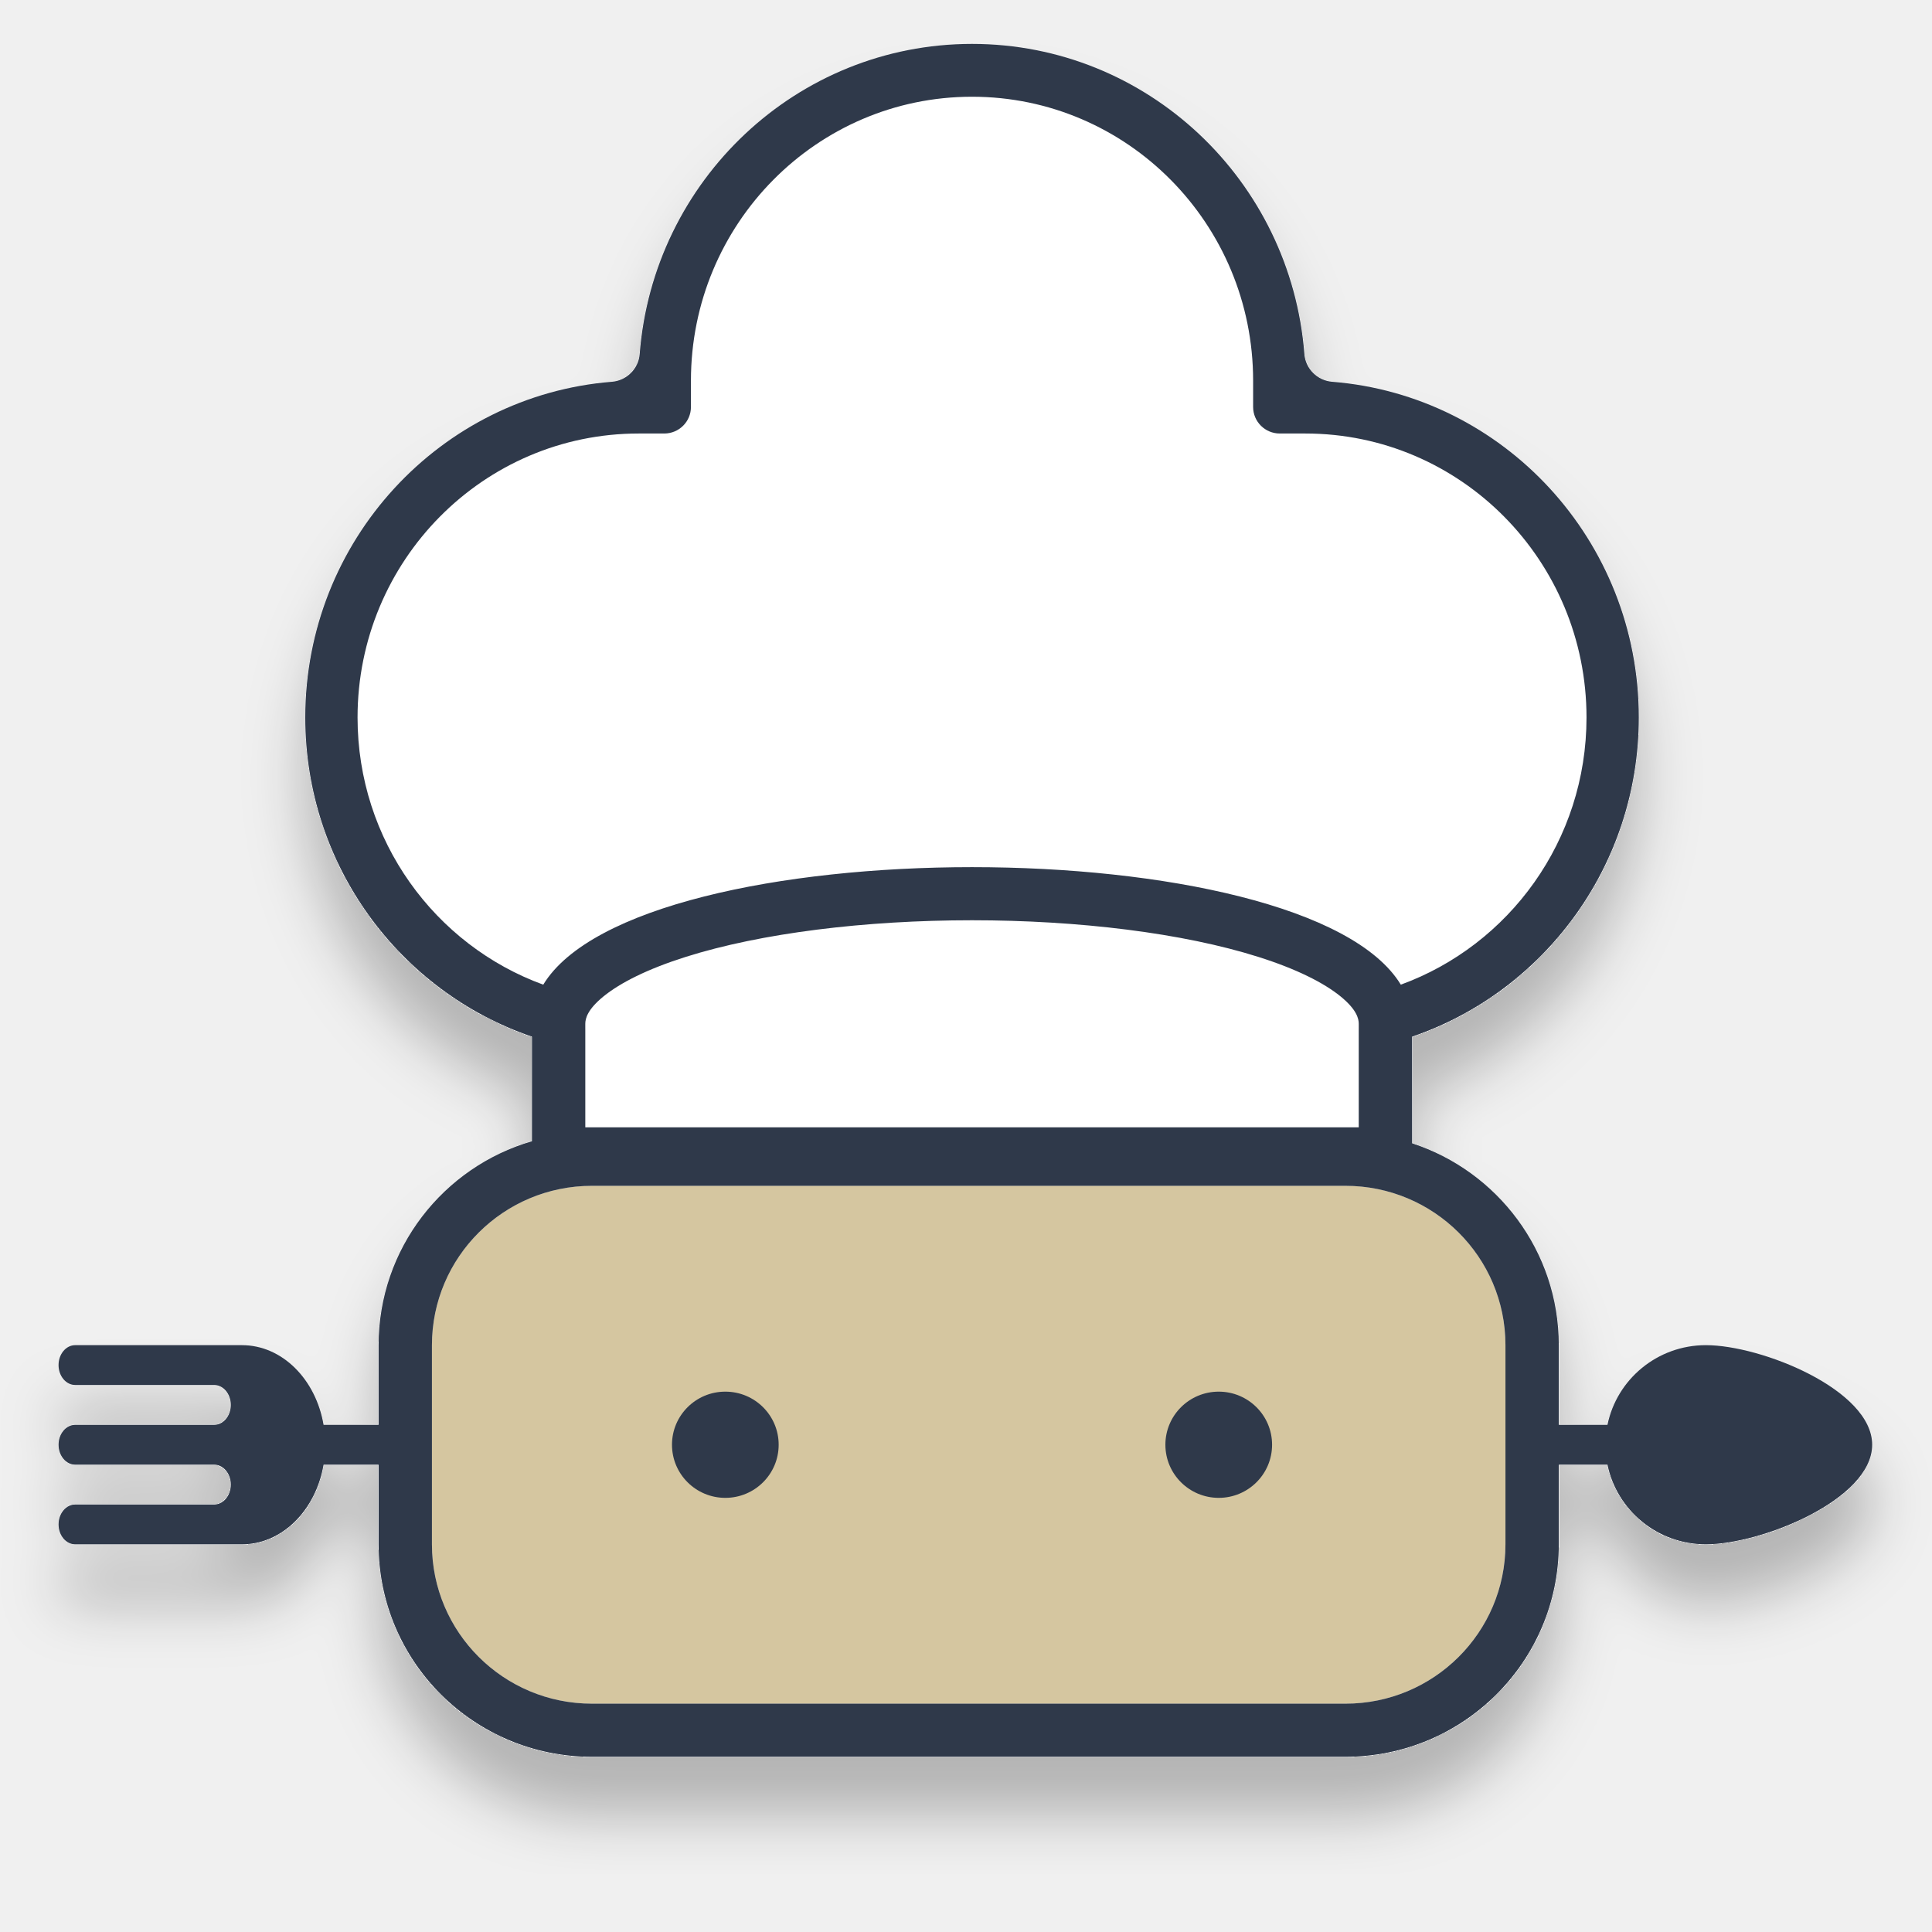
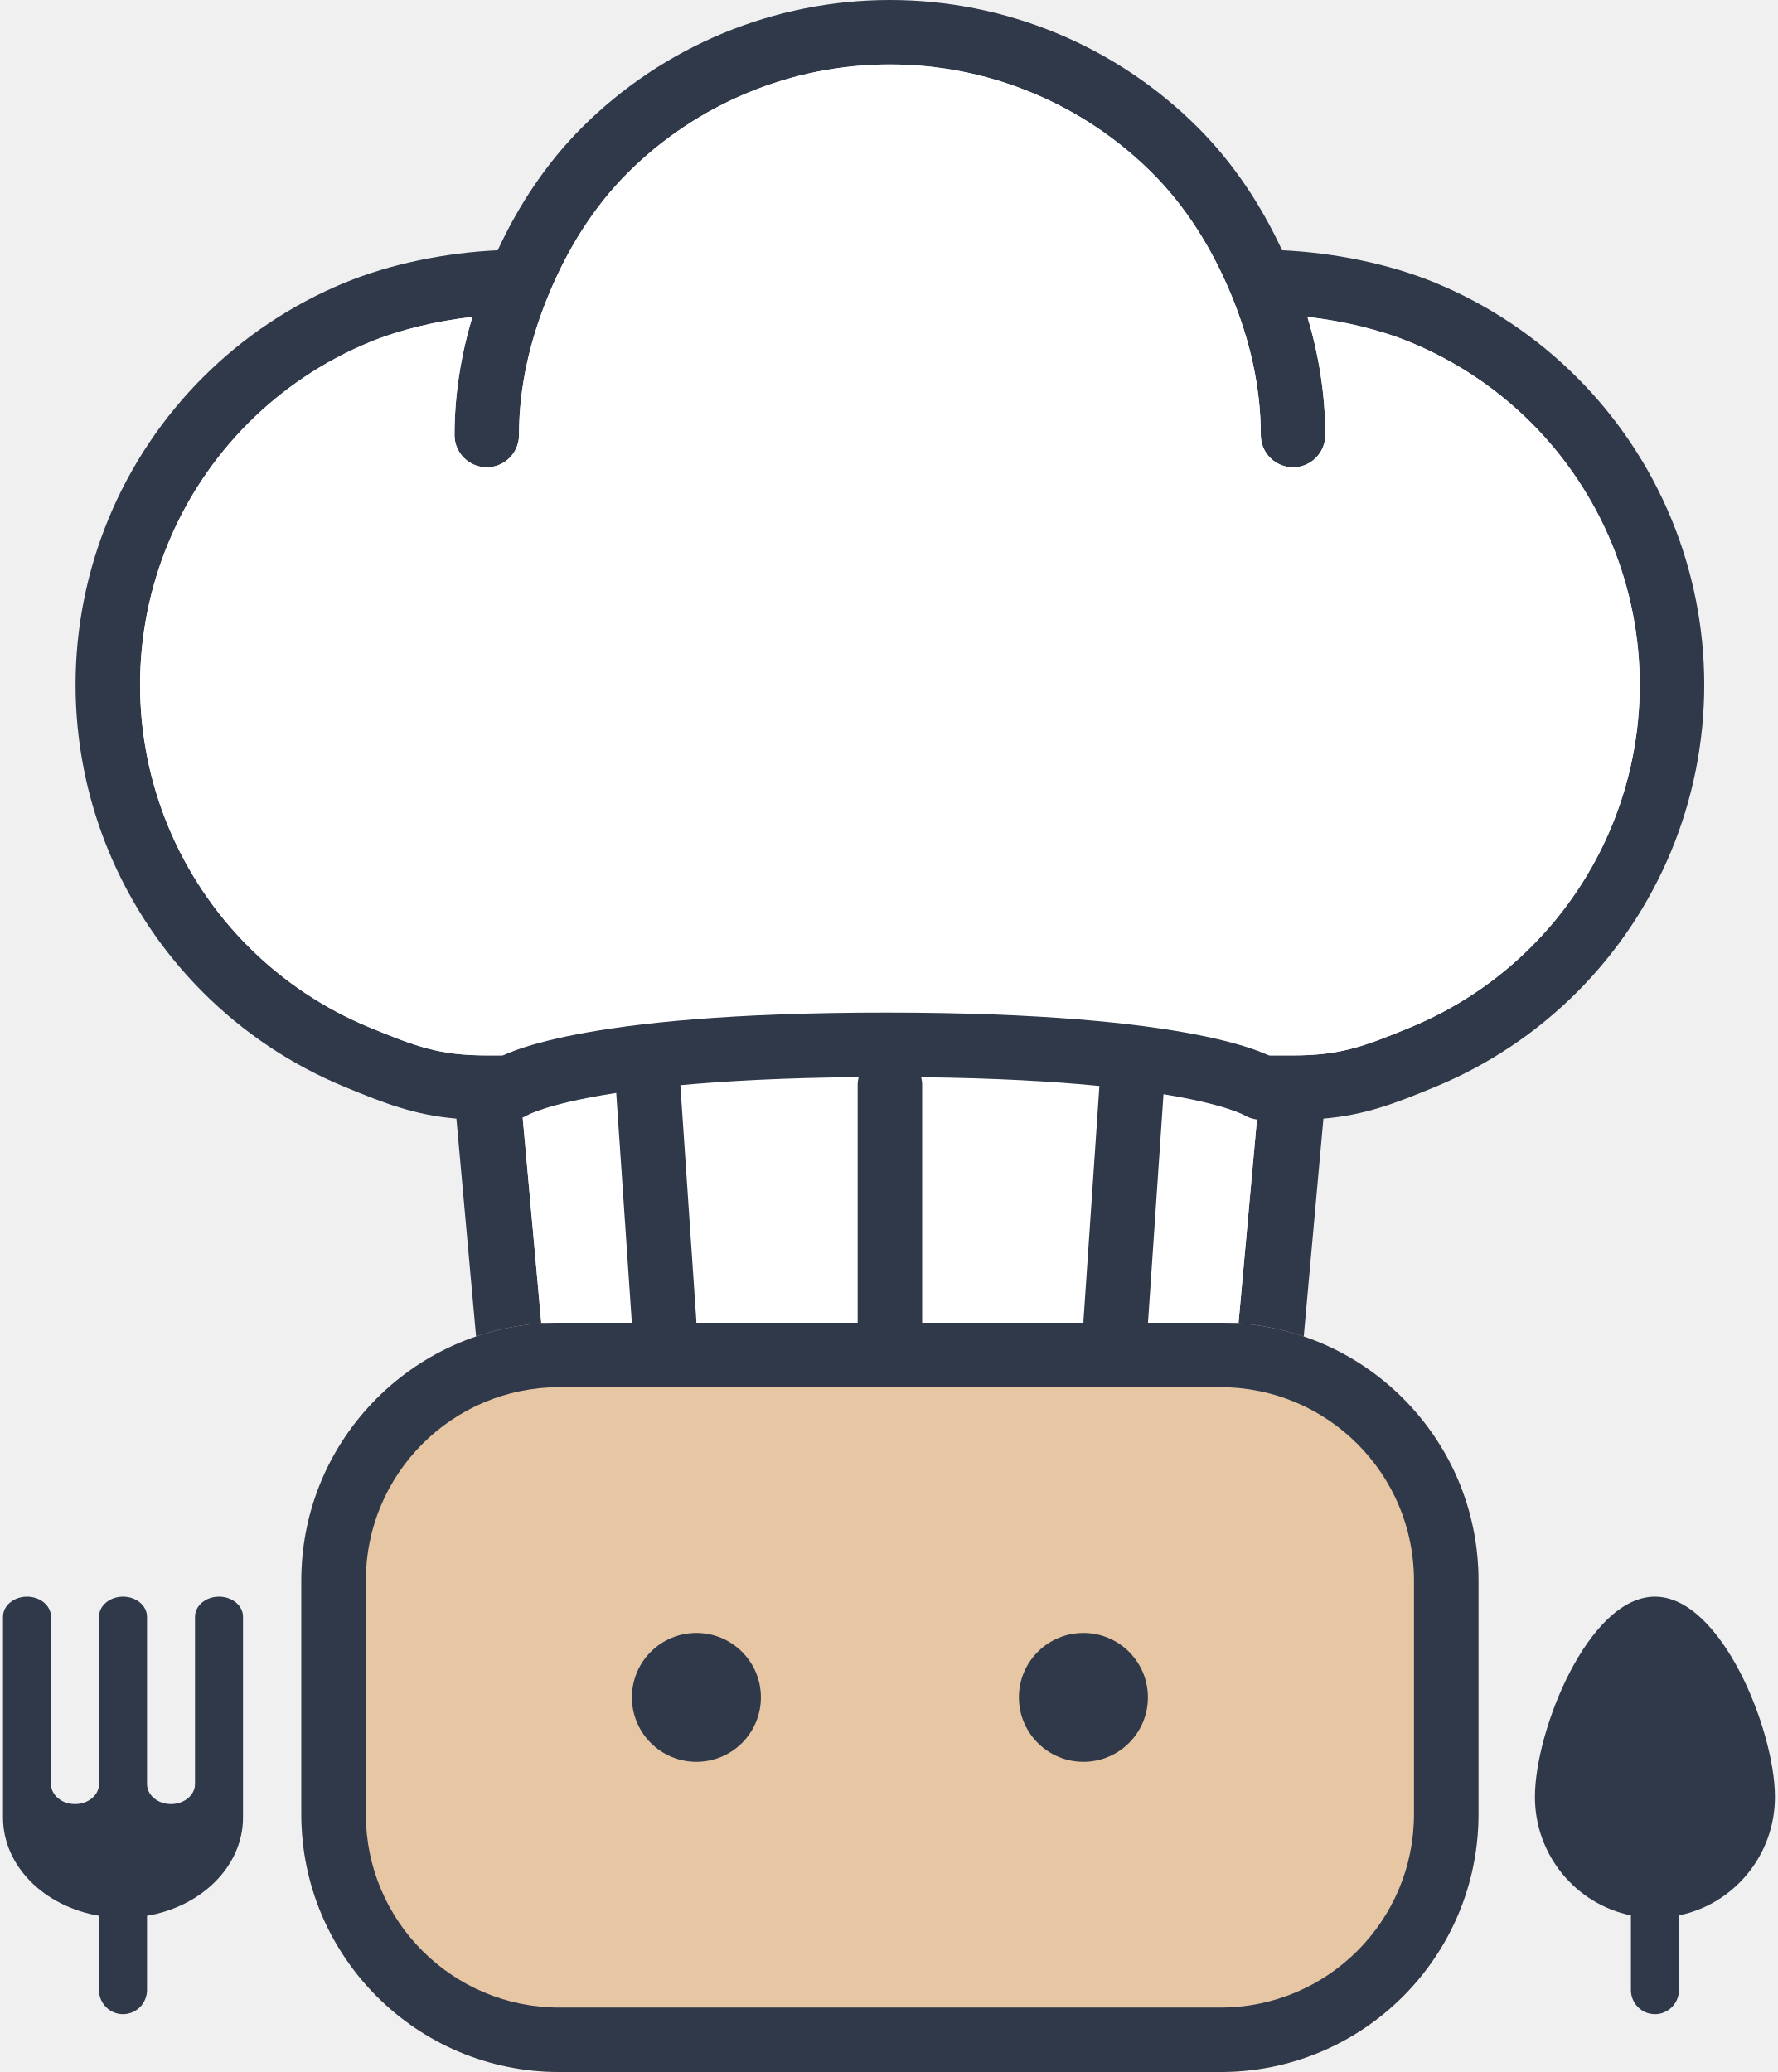
- <svg xmlns="http://www.w3.org/2000/svg" width="48" height="48" viewBox="0 0 132 126" fill="none">
-   <g filter="url(#filter0_d_13_151)">
-     <path d="M4 90.266C4 89.515 4.51 88.905 5.139 88.905H16.528C19.283 88.905 21.581 91.243 22.108 94.349H26.323C27.077 94.349 27.689 94.958 27.689 95.709C27.689 96.461 27.077 97.07 26.323 97.07H22.108C21.581 100.176 19.283 102.513 16.528 102.513H5.139C4.51 102.513 4 101.904 4 101.153C4 100.401 4.51 99.792 5.139 99.792H14.63C15.259 99.792 15.769 99.183 15.769 98.431C15.769 97.68 15.259 97.07 14.63 97.07H5.139C4.51 97.07 4 96.461 4 95.709C4 94.958 4.51 94.349 5.139 94.349H14.63C15.259 94.349 15.769 93.739 15.769 92.988C15.769 92.236 15.259 91.627 14.63 91.627H5.139C4.51 91.627 4 91.018 4 90.266Z" fill="#2F394A" />
-     <path d="M116.55 102.513C120.339 102.513 127.913 99.467 127.913 95.709C127.913 91.952 120.339 88.905 116.55 88.905C113.231 88.905 110.463 91.243 109.827 94.349H105.59C104.835 94.349 104.223 94.958 104.223 95.709C104.223 96.461 104.835 97.07 105.59 97.07H109.827C110.463 100.176 113.231 102.513 116.55 102.513Z" fill="#2F394A" />
-     <path d="M39.989 67.285C29.647 65.558 21.767 56.602 21.767 45.813C21.767 33.789 31.557 24.041 43.634 24.041C43.954 24.041 44.272 24.048 44.588 24.061C44.559 23.604 44.545 23.144 44.545 22.68C44.545 10.655 54.335 0.907 66.412 0.907C78.489 0.907 88.279 10.655 88.279 22.68C88.279 23.144 88.264 23.604 88.236 24.061C88.552 24.048 88.87 24.041 89.19 24.041C101.267 24.041 111.057 33.789 111.057 45.813C111.057 56.602 103.176 65.558 92.834 67.285V74.39H39.989V67.285Z" fill="white" />
-     <path d="M29.511 88.905C29.511 82.893 34.407 78.019 40.445 78.019H91.923C97.962 78.019 102.857 82.893 102.857 88.905V102.513C102.857 108.526 97.962 113.4 91.923 113.4H40.445C34.407 113.4 29.511 108.526 29.511 102.513V88.905Z" fill="#D5C6A0" />
-     <path d="M49.556 99.338C51.569 99.338 53.201 97.713 53.201 95.709C53.201 93.705 51.569 92.081 49.556 92.081C47.543 92.081 45.912 93.705 45.912 95.709C45.912 97.713 47.543 99.338 49.556 99.338Z" fill="#2F394A" />
-     <path d="M86.912 95.709C86.912 97.713 85.28 99.338 83.268 99.338C81.255 99.338 79.623 97.713 79.623 95.709C79.623 93.705 81.255 92.081 83.268 92.081C85.28 92.081 86.912 93.705 86.912 95.709Z" fill="#2F394A" />
-     <path fill-rule="evenodd" clip-rule="evenodd" d="M36.345 67.827C27.34 64.756 20.856 56.153 20.856 46.02C20.856 33.931 30.084 24.02 41.812 23.083C42.815 23.002 43.626 22.195 43.704 21.196C44.619 9.336 54.436 0 66.412 0C78.387 0 88.204 9.336 89.12 21.196C89.197 22.195 90.009 23.002 91.012 23.083C102.74 24.02 111.968 33.931 111.968 46.02C111.968 56.153 105.484 64.756 96.479 67.827V75.113C102.299 77.018 106.501 82.473 106.501 88.905V102.513C106.501 110.53 99.975 117.029 91.923 117.029H40.445C32.394 117.029 25.867 110.53 25.867 102.513V88.905C25.867 82.306 30.29 76.736 36.345 74.972V67.827ZM85.617 23.01V24.805C85.617 25.807 86.433 26.619 87.439 26.619H89.19C99.797 26.619 108.395 35.305 108.395 46.02C108.395 54.424 103.106 61.579 95.707 64.275C89.202 53.57 43.622 53.57 37.117 64.275C29.718 61.579 24.429 54.424 24.429 46.02C24.429 35.305 33.027 26.619 43.634 26.619H45.385C46.391 26.619 47.207 25.807 47.207 24.805V23.01C47.207 12.295 55.805 3.609 66.412 3.609C77.019 3.609 85.617 12.295 85.617 23.01ZM91.923 78.019H40.445C34.407 78.019 29.511 82.893 29.511 88.905V102.513C29.511 108.526 34.407 113.4 40.445 113.4H91.923C97.962 113.4 102.857 108.526 102.857 102.513V88.905C102.857 82.893 97.962 78.019 91.923 78.019ZM92.834 74.022H39.989V66.948C39.989 66.597 40.129 65.976 41.235 65.076C42.381 64.144 44.246 63.202 46.844 62.38C52.008 60.746 59.123 59.875 66.412 59.875C73.701 59.875 80.816 60.746 85.979 62.38C88.578 63.202 90.443 64.144 91.589 65.076C92.695 65.976 92.834 66.597 92.834 66.948V74.022Z" fill="#2F394A" />
-   </g>
-   <defs>
-     <filter id="filter0_d_13_151" x="0" y="0" width="131.913" height="125.029" filterUnits="userSpaceOnUse" color-interpolation-filters="sRGB">
-       <feFlood flood-opacity="0" result="BackgroundImageFix" />
-       <feColorMatrix in="SourceAlpha" type="matrix" values="0 0 0 0 0 0 0 0 0 0 0 0 0 0 0 0 0 0 127 0" result="hardAlpha" />
-       <feOffset dy="4" />
-       <feGaussianBlur stdDeviation="2" />
-       <feComposite in2="hardAlpha" operator="out" />
-       <feColorMatrix type="matrix" values="0 0 0 0 0 0 0 0 0 0 0 0 0 0 0 0 0 0 0.25 0" />
-       <feBlend mode="normal" in2="BackgroundImageFix" result="effect1_dropShadow_13_151" />
-       <feBlend mode="normal" in="SourceGraphic" in2="effect1_dropShadow_13_151" result="shape" />
-     </filter>
-   </defs>
+ <svg xmlns="http://www.w3.org/2000/svg" width="296" height="345" viewBox="0 0 296 345" fill="none">
+   <path d="M295.5 299.196C295.5 288.078 286.555 265.854 275.521 265.854C264.487 265.854 255.542 288.078 255.542 299.196C255.542 308.935 262.406 317.059 271.525 318.924V331.358C271.525 333.573 273.314 335.368 275.521 335.368C277.728 335.368 279.517 333.573 279.517 331.358V318.924C288.636 317.059 295.5 308.935 295.5 299.196Z" fill="#2F394A" />
+   <path d="M36.462 265.854C38.669 265.854 40.458 267.35 40.458 269.196V302.617C40.458 310.701 33.594 317.444 24.475 318.992V331.358C24.475 333.573 22.686 335.368 20.479 335.368C18.272 335.368 16.483 333.573 16.483 331.358V318.992C7.364 317.444 0.5 310.701 0.5 302.617V269.196C0.5 267.35 2.289 265.854 4.496 265.854C6.703 265.854 8.492 267.35 8.492 269.196V297.047C8.492 298.892 10.28 300.389 12.487 300.389C14.694 300.389 16.483 298.892 16.483 297.047V269.196C16.483 267.35 18.272 265.854 20.479 265.854C22.686 265.854 24.475 267.35 24.475 269.196V297.047C24.475 298.892 26.264 300.389 28.47 300.389C30.677 300.389 32.466 298.892 32.466 297.047V269.196C32.466 267.35 34.255 265.854 36.462 265.854Z" fill="#2F394A" />
+   <path fill-rule="evenodd" clip-rule="evenodd" d="M148.156 0C157.675 0 167.101 1.874 175.895 5.514C184.69 9.154 192.68 14.49 199.411 21.217C205.378 27.179 209.984 34.204 213.447 41.669C221.951 42.067 231.197 43.876 238.985 47.099C247.779 50.739 255.77 56.075 262.501 62.802C269.232 69.528 274.571 77.514 278.214 86.302C281.856 95.091 283.731 104.511 283.731 114.024C283.731 123.536 281.856 132.956 278.214 141.745C274.571 150.533 269.232 158.519 262.501 165.245C255.77 171.972 247.779 177.308 238.985 180.948C232.174 183.767 227.269 185.656 220.33 186.257L216.29 230.976H80.022L75.983 186.257C69.043 185.656 64.139 183.767 57.328 180.948C48.533 177.308 40.542 171.972 33.812 165.245C27.081 158.519 21.741 150.533 18.099 141.745C14.456 132.956 12.581 123.536 12.581 114.024C12.581 104.511 14.456 95.091 18.099 86.302C21.741 77.514 27.081 69.528 33.812 62.802C40.542 56.075 48.533 50.739 57.328 47.099C65.115 43.876 74.361 42.067 82.865 41.669C86.328 34.204 90.935 27.179 96.901 21.217C103.632 14.49 111.623 9.154 120.417 5.514C129.211 1.874 138.637 0 148.156 0ZM206.201 220.244L210.228 175.73H215.272C223.021 175.73 226.938 174.319 234.875 171.033C242.367 167.932 249.174 163.387 254.907 157.657C260.641 151.927 265.189 145.124 268.292 137.638C271.395 130.151 272.993 122.127 272.993 114.024C272.993 105.92 271.395 97.896 268.292 90.409C265.189 82.923 260.641 76.12 254.907 70.39C249.174 64.66 242.367 60.115 234.875 57.014C229.738 54.887 223.658 53.45 217.673 52.769C219.563 59.092 220.642 65.669 220.642 72.439C220.642 75.402 218.238 77.804 215.272 77.804C212.307 77.804 209.903 75.402 209.903 72.439C209.903 64.452 208.094 56.608 204.943 49.004C201.787 41.391 197.463 34.446 191.818 28.805C186.084 23.075 179.277 18.53 171.786 15.429C164.294 12.328 156.265 10.732 148.156 10.732C140.047 10.732 132.018 12.328 124.526 15.429C117.035 18.53 110.228 23.075 104.494 28.805C98.849 34.446 94.525 41.391 91.37 49.004C88.218 56.608 86.409 64.452 86.409 72.439C86.409 75.402 84.005 77.804 81.04 77.804C78.074 77.804 75.67 75.402 75.67 72.439C75.67 65.669 76.75 59.092 78.639 52.769C72.654 53.45 66.574 54.887 61.437 57.014C53.946 60.115 47.139 64.66 41.405 70.39C35.671 76.12 31.123 82.923 28.02 90.409C24.917 97.896 23.32 105.92 23.32 114.024C23.32 122.127 24.917 130.151 28.02 137.638C31.123 145.124 35.671 151.927 41.405 157.657C47.139 163.387 53.946 167.932 61.437 171.033C69.374 174.319 73.291 175.73 81.04 175.73H86.084L90.111 220.244H206.201Z" fill="#2F394A" />
+   <path d="M210.228 175.73H215.272C223.021 175.73 226.938 174.319 234.875 171.033C242.367 167.932 249.174 163.387 254.907 157.657C260.641 151.927 265.189 145.124 268.292 137.638C271.395 130.151 272.993 122.127 272.993 114.024C272.993 105.92 271.395 97.896 268.292 90.409C265.189 82.923 260.641 76.12 254.907 70.39C249.174 64.66 242.367 60.115 234.875 57.014C229.738 54.887 223.658 53.45 217.673 52.769C219.563 59.092 220.642 65.669 220.642 72.439C220.642 75.402 218.238 77.804 215.272 77.804C212.307 77.804 209.903 75.402 209.903 72.439C209.903 64.452 208.094 56.608 204.943 49.004C201.787 41.391 197.463 34.446 191.818 28.805C186.084 23.075 179.277 18.53 171.786 15.429C164.294 12.328 156.265 10.732 148.156 10.732C140.047 10.732 132.018 12.328 124.526 15.429C117.035 18.53 110.228 23.075 104.494 28.805C98.849 34.446 94.525 41.391 91.37 49.004C88.218 56.608 86.409 64.452 86.409 72.439C86.409 75.402 84.005 77.804 81.04 77.804C78.074 77.804 75.67 75.402 75.67 72.439C75.67 65.669 76.75 59.092 78.639 52.769C72.654 53.45 66.574 54.887 61.437 57.014C53.946 60.115 47.139 64.66 41.405 70.39C35.671 76.12 31.123 82.923 28.02 90.409C24.917 97.896 23.32 105.92 23.32 114.024C23.32 122.127 24.917 130.151 28.02 137.638C31.123 145.124 35.671 151.927 41.405 157.657C47.139 163.387 53.946 167.932 61.437 171.033C69.374 174.319 73.291 175.73 81.04 175.73H86.084L90.111 220.244H206.201L210.228 175.73Z" fill="white" />
+   <path d="M80.591 184.038C82.195 186.459 85.427 187.156 87.882 185.644C87.904 185.632 87.944 185.611 88.003 185.582C88.213 185.479 88.658 185.274 89.405 185C90.902 184.45 93.575 183.631 97.921 182.787C99.308 182.517 100.86 182.246 102.593 181.98L105.214 220.608C105.414 223.564 107.975 225.799 110.934 225.598C113.893 225.398 116.128 222.839 115.928 219.882L113.269 180.692C120.903 179.981 130.631 179.454 142.951 179.349C142.844 179.772 142.787 180.216 142.787 180.672V220.245C142.787 223.208 145.191 225.611 148.156 225.611C151.121 225.611 153.525 223.208 153.525 220.245V180.672C153.525 180.22 153.47 179.782 153.364 179.363C165.767 179.501 175.481 180.071 183.034 180.821L180.384 219.882C180.184 222.839 182.419 225.398 185.378 225.598C188.337 225.799 190.898 223.564 191.098 220.608L193.705 182.19C194.914 182.388 196.026 182.588 197.049 182.787C201.395 183.631 204.068 184.45 205.565 185C206.312 185.274 206.879 185.541 207.088 185.644C207.148 185.673 207.066 185.632 207.088 185.644C209.543 187.156 212.775 186.459 214.379 184.038C216.017 181.567 215.341 178.238 212.869 176.601L209.927 181.038C212.869 176.601 212.864 176.598 212.859 176.595L212.849 176.588L212.828 176.575L212.784 176.546C212.753 176.526 212.719 176.505 212.683 176.483C212.61 176.438 212.527 176.389 212.432 176.335C212.242 176.226 212.005 176.099 211.715 175.956C211.135 175.67 210.338 175.32 209.27 174.927C207.139 174.144 203.898 173.185 199.099 172.252C189.515 170.39 173.547 168.599 147.485 168.599C121.422 168.599 105.454 170.39 95.871 172.252C91.072 173.185 87.831 174.144 85.699 174.927C84.632 175.32 83.835 175.67 83.255 175.956C82.965 176.099 82.728 176.226 82.538 176.335C82.443 176.389 82.359 176.438 82.287 176.483C82.251 176.505 82.217 176.526 82.186 176.546L82.142 176.575L82.121 176.588L82.111 176.595C82.106 176.598 82.101 176.601 85.042 181.038L82.101 176.601C79.629 178.238 78.953 181.567 80.591 184.038Z" fill="#2F394A" />
+   <path d="M50.166 263.171C50.166 239.464 69.397 220.245 93.121 220.245H203.192C226.915 220.245 246.146 239.464 246.146 263.171V302.073C246.146 325.781 226.915 345 203.192 345H93.121C69.397 345 50.166 325.781 50.166 302.073V263.171Z" fill="#E7C6A4" />
+   <path fill-rule="evenodd" clip-rule="evenodd" d="M203.192 230.976H93.121C75.328 230.976 60.905 245.391 60.905 263.171V302.073C60.905 319.854 75.328 334.268 93.121 334.268H203.192C220.984 334.268 235.407 319.854 235.407 302.073V263.171C235.407 245.391 220.984 230.976 203.192 230.976ZM93.121 220.245C69.397 220.245 50.166 239.464 50.166 263.171V302.073C50.166 325.781 69.397 345 93.121 345H203.192C226.915 345 246.146 325.781 246.146 302.073V263.171C246.146 239.464 226.915 220.245 203.192 220.245H93.121Z" fill="#2F394A" />
+   <path d="M115.94 293.354C121.871 293.354 126.679 288.549 126.679 282.622C126.679 276.696 121.871 271.891 115.94 271.891C110.009 271.891 105.202 276.696 105.202 282.622C105.202 288.549 110.009 293.354 115.94 293.354Z" fill="#2F394A" />
+   <path d="M180.372 293.354C186.303 293.354 191.111 288.549 191.111 282.622C191.111 276.696 186.303 271.891 180.372 271.891C174.441 271.891 169.633 276.696 169.633 282.622C169.633 288.549 174.441 293.354 180.372 293.354Z" fill="#2F394A" />
</svg>
